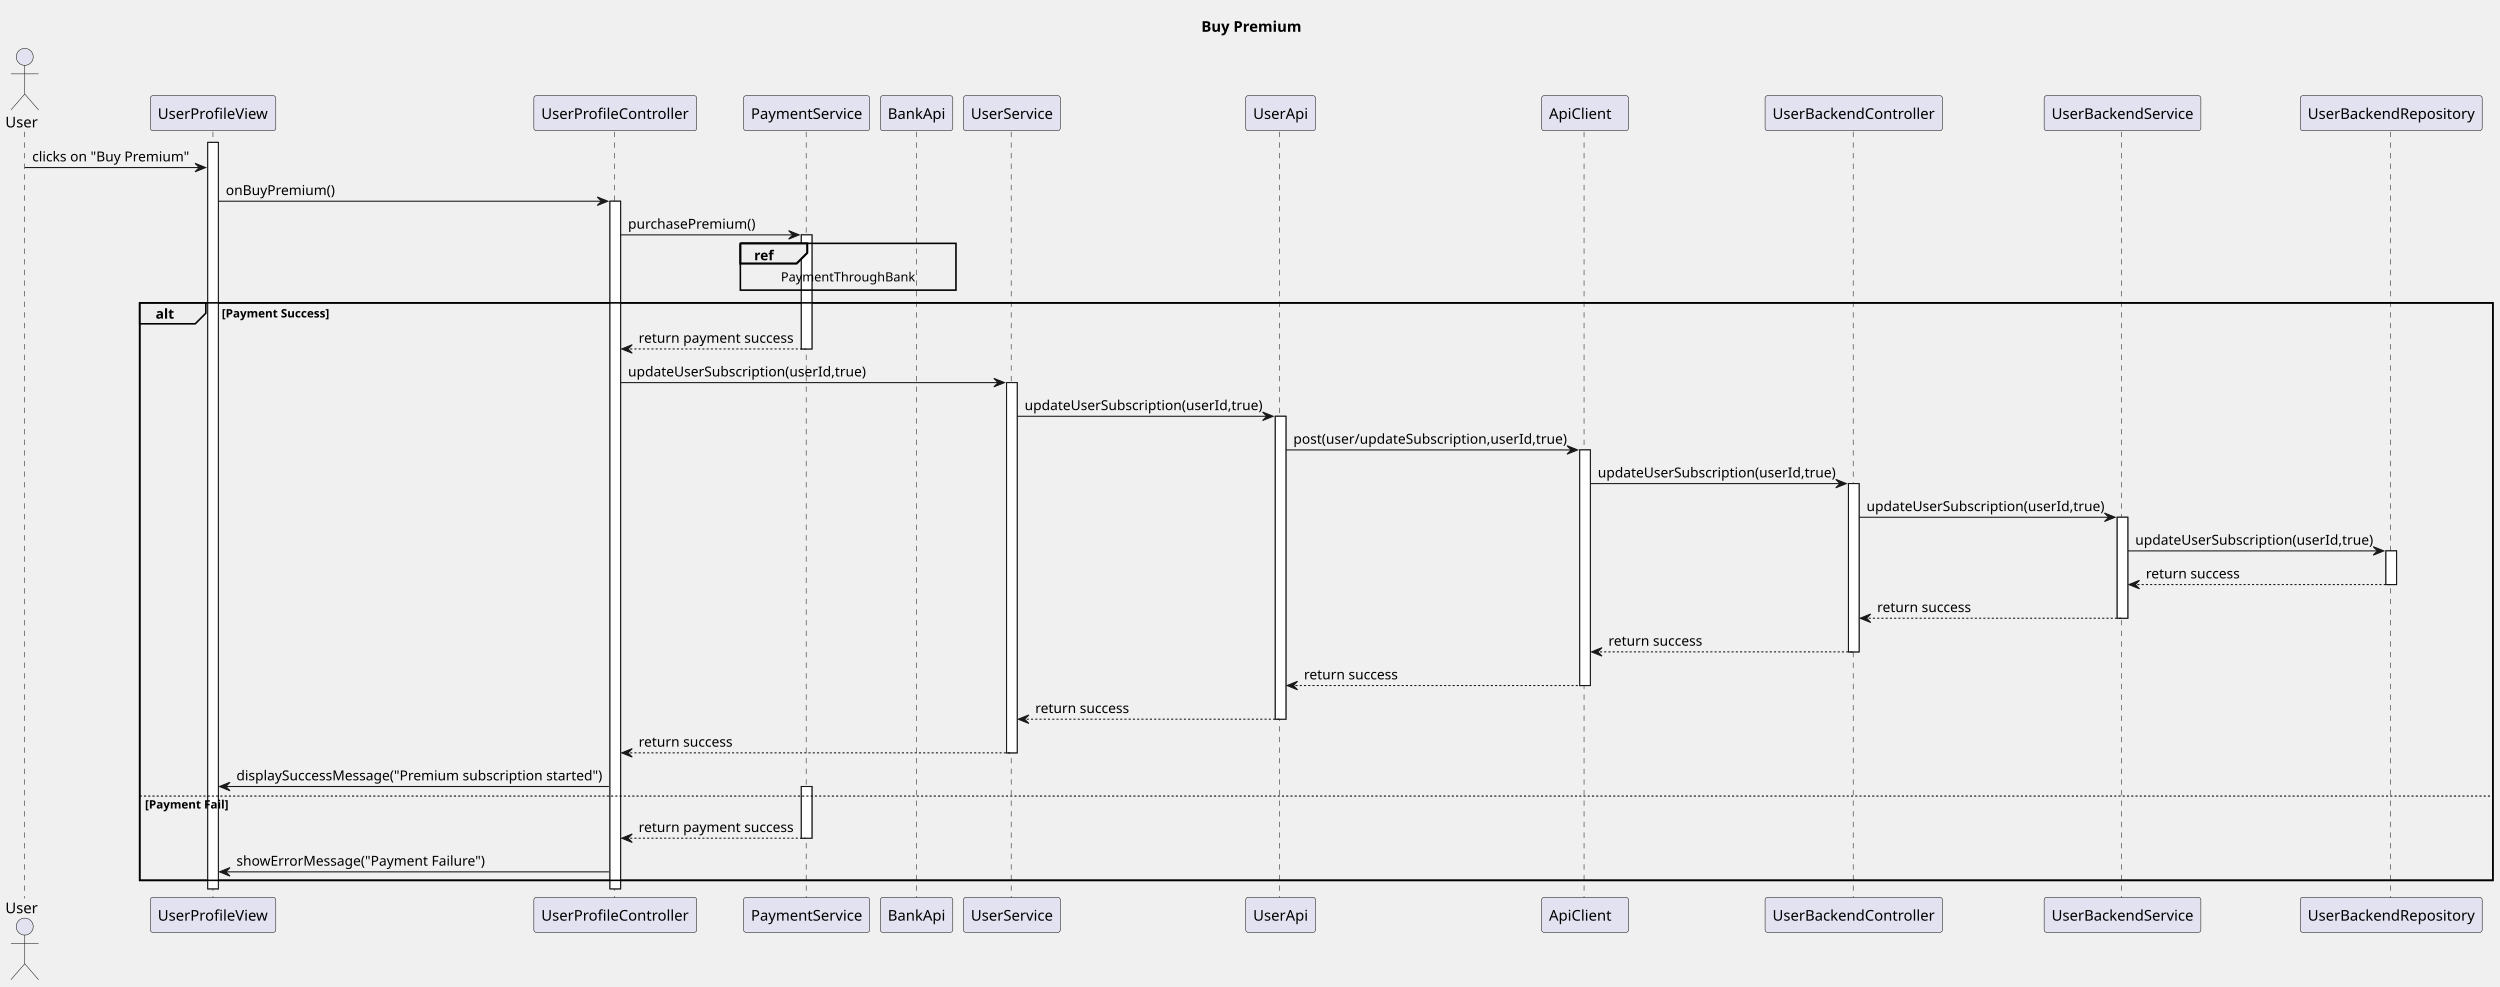
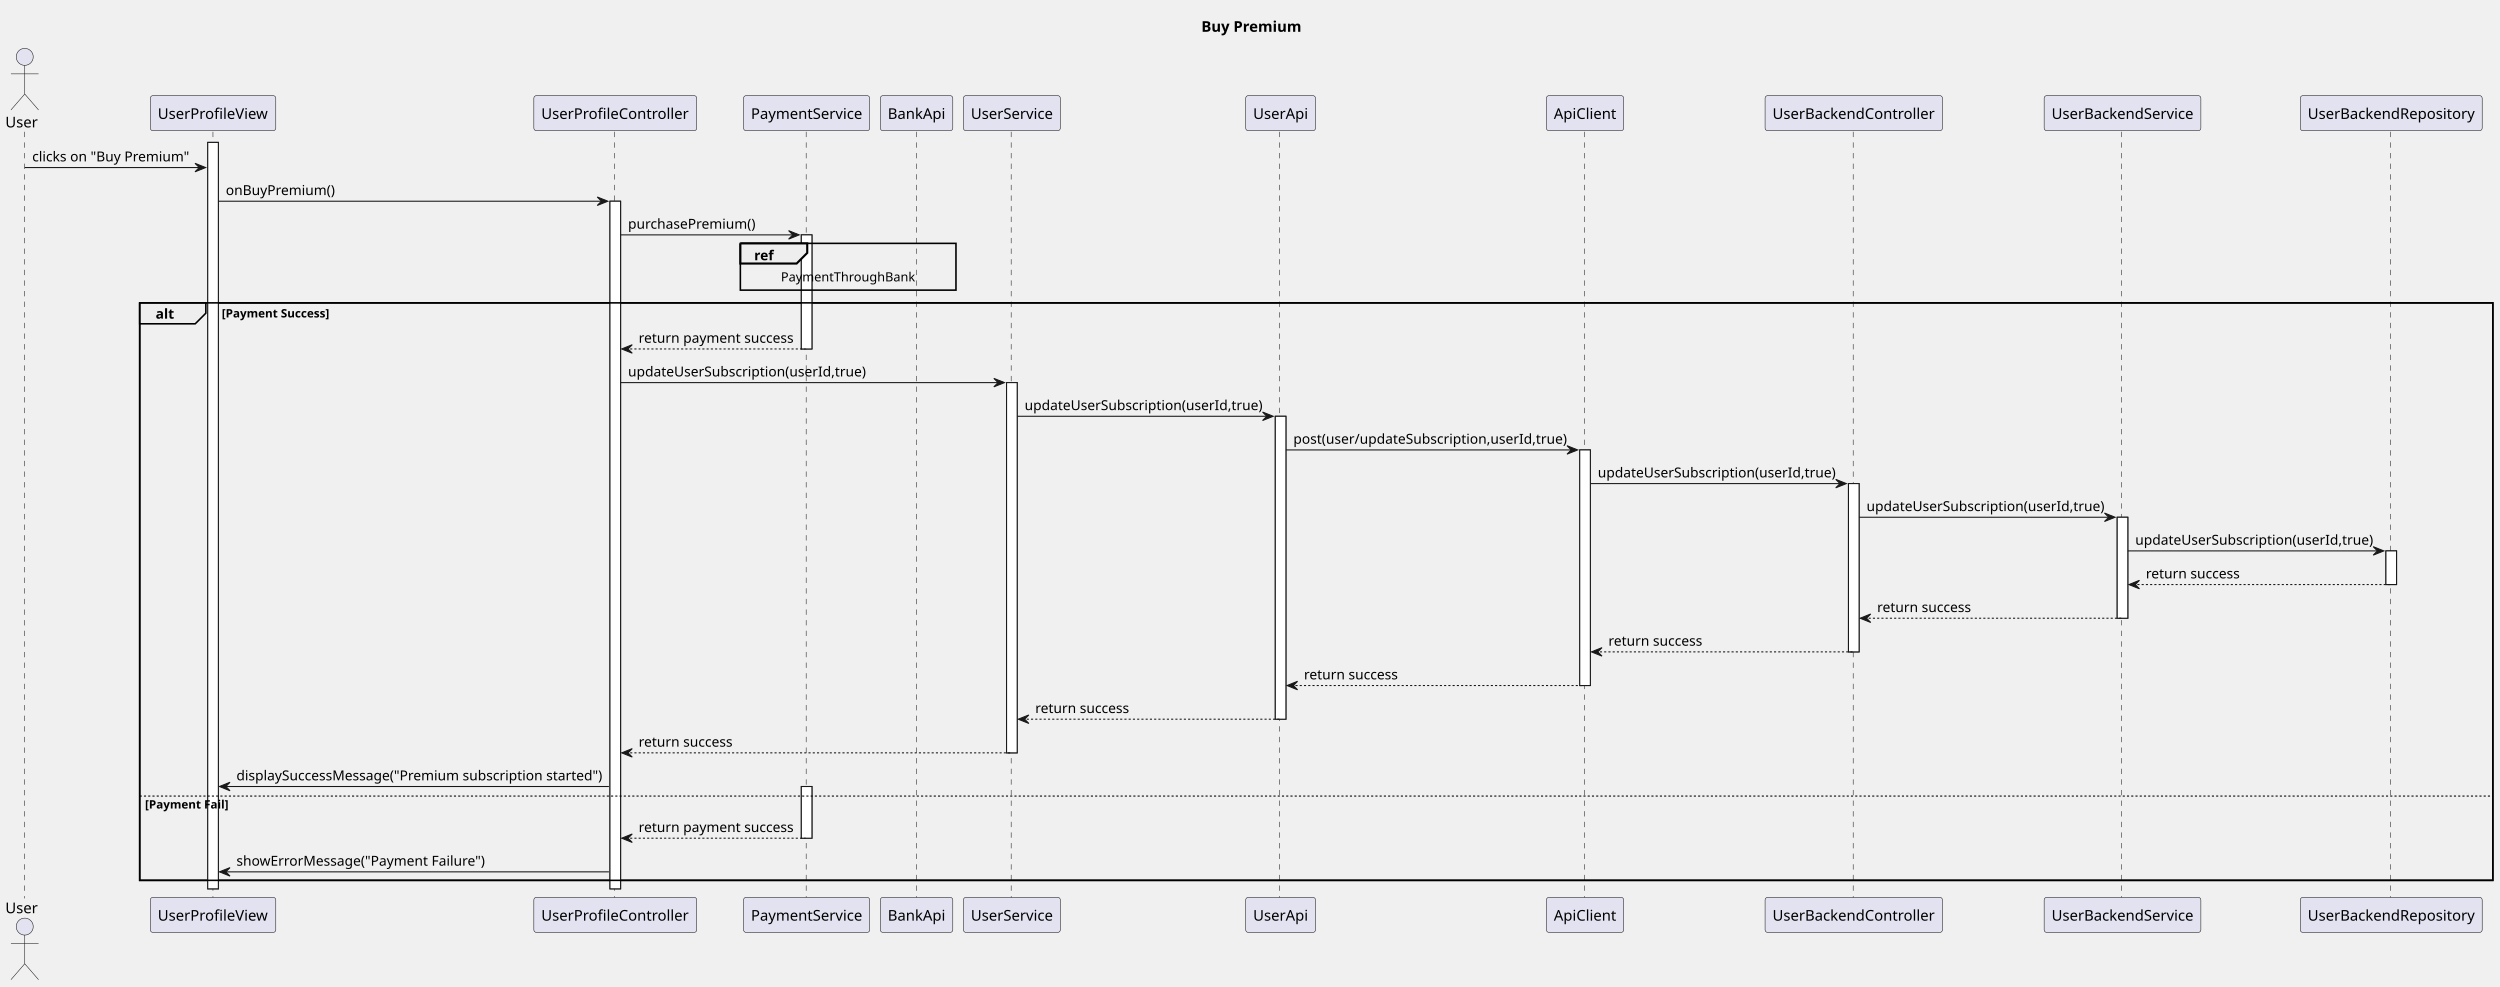
<svg xmlns="http://www.w3.org/2000/svg" contentStyleType="text/css" data-diagram-type="SEQUENCE" height="929px" preserveAspectRatio="none" style="width:2355px;height:929px;background:#FFFFFF;" version="1.1" viewBox="0 0 2355 929" width="2355px" zoomAndPan="magnify">
  <defs />
  <g>
    <text fill="#000000" font-family="sans-serif" font-size="14" font-weight="bold" lengthAdjust="spacing" textLength="93.94" x="1131.647" y="29.966">Buy Premium</text>
    <g>
      <rect fill="#FFFFFF" height="703.152" style="stroke:#181818;stroke-width:1;" width="10" x="195.691" y="134.136" />
    </g>
    <g>
      <rect fill="#FFFFFF" height="647.74" style="stroke:#181818;stroke-width:1;" width="10" x="574.594" y="189.548" />
    </g>
    <g>
      <rect fill="#FFFFFF" height="107.462" style="stroke:#181818;stroke-width:1;" width="10" x="754.845" y="221.254" />
    </g>
    <g>
      <rect fill="#FFFFFF" height="48.688" style="stroke:#181818;stroke-width:1;" width="10" x="754.845" y="740.894" />
    </g>
    <g>
      <rect fill="#FFFFFF" height="348.766" style="stroke:#181818;stroke-width:1;" width="10" x="948.185" y="360.422" />
    </g>
    <g>
      <rect fill="#FFFFFF" height="285.354" style="stroke:#181818;stroke-width:1;" width="10" x="1201.331" y="392.128" />
    </g>
    <g>
      <rect fill="#FFFFFF" height="221.942" style="stroke:#181818;stroke-width:1;" width="10" x="1488.108" y="423.834" />
    </g>
    <g>
      <rect fill="#FFFFFF" height="158.53" style="stroke:#181818;stroke-width:1;" width="10" x="1741.255" y="455.54" />
    </g>
    <g>
      <rect fill="#FFFFFF" height="95.118" style="stroke:#181818;stroke-width:1;" width="10" x="1994.401" y="487.246" />
    </g>
    <g>
      <rect fill="#FFFFFF" height="31.706" style="stroke:#181818;stroke-width:1;" width="10" x="2247.547" y="518.952" />
    </g>
    <rect fill="none" height="543.984" style="stroke:#000000;stroke-width:1.5;" width="2216.637" x="131.597" y="285.304" />
    <g class="participant-lifeline" data-entity-uid="part1" data-qualified-name="User" id="part1-lifeline">
      <g>
        <rect fill="#000000" fill-opacity="0" height="722.152" width="8" x="19.309" y="124.136" />
        <line style="stroke:#181818;stroke-width:0.5;stroke-dasharray:5,5;" x1="23" x2="23" y1="124.136" y2="846.288" />
      </g>
    </g>
    <g class="participant-lifeline" data-entity-uid="part2" data-qualified-name="UserProfileView" id="part2-lifeline">
      <g>
        <rect fill="#000000" fill-opacity="0" height="722.152" width="8" x="196.691" y="124.136" />
        <line style="stroke:#181818;stroke-width:0.5;stroke-dasharray:5,5;" x1="200.597" x2="200.597" y1="124.136" y2="846.288" />
      </g>
    </g>
    <g class="participant-lifeline" data-entity-uid="part3" data-qualified-name="UserProfileController" id="part3-lifeline">
      <g>
        <rect fill="#000000" fill-opacity="0" height="722.152" width="8" x="575.594" y="124.136" />
        <line style="stroke:#181818;stroke-width:0.5;stroke-dasharray:5,5;" x1="578.868" x2="578.868" y1="124.136" y2="846.288" />
      </g>
    </g>
    <g class="participant-lifeline" data-entity-uid="part4" data-qualified-name="PaymentService" id="part4-lifeline">
      <g>
        <rect fill="#000000" fill-opacity="0" height="722.152" width="8" x="755.845" y="124.136" />
        <line style="stroke:#181818;stroke-width:0.5;stroke-dasharray:5,5;" x1="759.415" x2="759.415" y1="124.136" y2="846.288" />
      </g>
    </g>
    <g class="participant-lifeline" data-entity-uid="part5" data-qualified-name="BankApi" id="part5-lifeline">
      <g>
        <rect fill="#000000" fill-opacity="0" height="722.152" width="8" x="859.399" y="124.136" />
        <line style="stroke:#181818;stroke-width:0.5;stroke-dasharray:5,5;" x1="863.274" x2="863.274" y1="124.136" y2="846.288" />
      </g>
    </g>
    <g class="participant-lifeline" data-entity-uid="part6" data-qualified-name="UserService" id="part6-lifeline">
      <g>
        <rect fill="#000000" fill-opacity="0" height="722.152" width="8" x="949.185" y="124.136" />
        <line style="stroke:#181818;stroke-width:0.5;stroke-dasharray:5,5;" x1="952.524" x2="952.524" y1="124.136" y2="846.288" />
      </g>
    </g>
    <g class="participant-lifeline" data-entity-uid="part7" data-qualified-name="UserApi" id="part7-lifeline">
      <g>
        <rect fill="#000000" fill-opacity="0" height="722.152" width="8" x="1202.331" y="124.136" />
        <line style="stroke:#181818;stroke-width:0.5;stroke-dasharray:5,5;" x1="1205.438" x2="1205.438" y1="124.136" y2="846.288" />
      </g>
    </g>
    <g class="participant-lifeline" data-entity-uid="part8" data-qualified-name="ApiClient" id="part8-lifeline">
      <g>
        <rect fill="#000000" fill-opacity="0" height="722.152" width="8" x="1489.108" y="124.136" />
-         <line style="stroke:#181818;stroke-width:0.5;stroke-dasharray:5,5;" x1="1492.173" x2="1492.173" y1="124.136" y2="846.288" />
+         <line style="stroke:#181818;stroke-width:0.5;stroke-dasharray:5,5;" x1="1492.688" x2="1492.688" y1="124.136" y2="846.288" />
      </g>
    </g>
    <g class="participant-lifeline" data-entity-uid="part9" data-qualified-name="UserBackendController" id="part9-lifeline">
      <g>
        <rect fill="#000000" fill-opacity="0" height="722.152" width="8" x="1742.255" y="124.136" />
        <line style="stroke:#181818;stroke-width:0.5;stroke-dasharray:5,5;" x1="1745.703" x2="1745.703" y1="124.136" y2="846.288" />
      </g>
    </g>
    <g class="participant-lifeline" data-entity-uid="part10" data-qualified-name="UserBackendService" id="part10-lifeline">
      <g>
        <rect fill="#000000" fill-opacity="0" height="722.152" width="8" x="1995.401" y="124.136" />
        <line style="stroke:#181818;stroke-width:0.5;stroke-dasharray:5,5;" x1="1998.586" x2="1998.586" y1="124.136" y2="846.288" />
      </g>
    </g>
    <g class="participant-lifeline" data-entity-uid="part11" data-qualified-name="UserBackendRepository" id="part11-lifeline">
      <g>
        <rect fill="#000000" fill-opacity="0" height="722.152" width="8" x="2248.547" y="124.136" />
        <line style="stroke:#181818;stroke-width:0.5;stroke-dasharray:5,5;" x1="2251.86" x2="2251.86" y1="124.136" y2="846.288" />
      </g>
    </g>
    <g class="participant participant-head" data-entity-uid="part1" data-qualified-name="User" id="part1-head">
      <text fill="#000000" font-family="sans-serif" font-size="14" lengthAdjust="spacing" textLength="30.618" x="5" y="120.034">User</text>
      <ellipse cx="23.309" cy="53.568" fill="#E2E2F0" rx="8" ry="8" style="stroke:#181818;stroke-width:0.5;" />
      <path d="M23.309,61.568 L23.309,88.568 M10.309,69.568 L36.309,69.568 M23.309,88.568 L10.309,103.568 M23.309,88.568 L36.309,103.568" fill="none" style="stroke:#181818;stroke-width:0.5;" />
    </g>
    <g class="participant participant-tail" data-entity-uid="part1" data-qualified-name="User" id="part1-tail">
      <text fill="#000000" font-family="sans-serif" font-size="14" lengthAdjust="spacing" textLength="30.618" x="5" y="860.254">User</text>
      <ellipse cx="23.309" cy="872.856" fill="#E2E2F0" rx="8" ry="8" style="stroke:#181818;stroke-width:0.5;" />
      <path d="M23.309,880.856 L23.309,907.856 M10.309,888.856 L36.309,888.856 M23.309,907.856 L10.309,922.856 M23.309,907.856 L36.309,922.856" fill="none" style="stroke:#181818;stroke-width:0.5;" />
    </g>
    <g class="participant participant-head" data-entity-uid="part2" data-qualified-name="UserProfileView" id="part2-head">
      <rect fill="#E2E2F0" height="33.068" rx="2.5" ry="2.5" style="stroke:#181818;stroke-width:0.5;" width="118.188" x="141.597" y="90.068" />
      <text fill="#000000" font-family="sans-serif" font-size="14" lengthAdjust="spacing" textLength="104.188" x="148.597" y="112.034">UserProfileView</text>
    </g>
    <g class="participant participant-tail" data-entity-uid="part2" data-qualified-name="UserProfileView" id="part2-tail">
      <rect fill="#E2E2F0" height="33.068" rx="2.5" ry="2.5" style="stroke:#181818;stroke-width:0.5;" width="118.188" x="141.597" y="845.288" />
      <text fill="#000000" font-family="sans-serif" font-size="14" lengthAdjust="spacing" textLength="104.188" x="148.597" y="867.254">UserProfileView</text>
    </g>
    <g class="participant participant-head" data-entity-uid="part3" data-qualified-name="UserProfileController" id="part3-head">
      <rect fill="#E2E2F0" height="33.068" rx="2.5" ry="2.5" style="stroke:#181818;stroke-width:0.5;" width="153.453" x="502.868" y="90.068" />
      <text fill="#000000" font-family="sans-serif" font-size="14" lengthAdjust="spacing" textLength="139.453" x="509.868" y="112.034">UserProfileController</text>
    </g>
    <g class="participant participant-tail" data-entity-uid="part3" data-qualified-name="UserProfileController" id="part3-tail">
      <rect fill="#E2E2F0" height="33.068" rx="2.5" ry="2.5" style="stroke:#181818;stroke-width:0.5;" width="153.453" x="502.868" y="845.288" />
      <text fill="#000000" font-family="sans-serif" font-size="14" lengthAdjust="spacing" textLength="139.453" x="509.868" y="867.254">UserProfileController</text>
    </g>
    <g class="participant participant-head" data-entity-uid="part4" data-qualified-name="PaymentService" id="part4-head">
      <rect fill="#E2E2F0" height="33.068" rx="2.5" ry="2.5" style="stroke:#181818;stroke-width:0.5;" width="118.86" x="700.415" y="90.068" />
      <text fill="#000000" font-family="sans-serif" font-size="14" lengthAdjust="spacing" textLength="104.86" x="707.415" y="112.034">PaymentService</text>
    </g>
    <g class="participant participant-tail" data-entity-uid="part4" data-qualified-name="PaymentService" id="part4-tail">
      <rect fill="#E2E2F0" height="33.068" rx="2.5" ry="2.5" style="stroke:#181818;stroke-width:0.5;" width="118.86" x="700.415" y="845.288" />
      <text fill="#000000" font-family="sans-serif" font-size="14" lengthAdjust="spacing" textLength="104.86" x="707.415" y="867.254">PaymentService</text>
    </g>
    <g class="participant participant-head" data-entity-uid="part5" data-qualified-name="BankApi" id="part5-head">
      <rect fill="#E2E2F0" height="33.068" rx="2.5" ry="2.5" style="stroke:#181818;stroke-width:0.5;" width="68.25" x="829.274" y="90.068" />
      <text fill="#000000" font-family="sans-serif" font-size="14" lengthAdjust="spacing" textLength="54.25" x="836.274" y="112.034">BankApi</text>
    </g>
    <g class="participant participant-tail" data-entity-uid="part5" data-qualified-name="BankApi" id="part5-tail">
      <rect fill="#E2E2F0" height="33.068" rx="2.5" ry="2.5" style="stroke:#181818;stroke-width:0.5;" width="68.25" x="829.274" y="845.288" />
      <text fill="#000000" font-family="sans-serif" font-size="14" lengthAdjust="spacing" textLength="54.25" x="836.274" y="867.254">BankApi</text>
    </g>
    <g class="participant participant-head" data-entity-uid="part6" data-qualified-name="UserService" id="part6-head">
      <rect fill="#E2E2F0" height="33.068" rx="2.5" ry="2.5" style="stroke:#181818;stroke-width:0.5;" width="91.322" x="907.524" y="90.068" />
      <text fill="#000000" font-family="sans-serif" font-size="14" lengthAdjust="spacing" textLength="77.322" x="914.524" y="112.034">UserService</text>
    </g>
    <g class="participant participant-tail" data-entity-uid="part6" data-qualified-name="UserService" id="part6-tail">
      <rect fill="#E2E2F0" height="33.068" rx="2.5" ry="2.5" style="stroke:#181818;stroke-width:0.5;" width="91.322" x="907.524" y="845.288" />
      <text fill="#000000" font-family="sans-serif" font-size="14" lengthAdjust="spacing" textLength="77.322" x="914.524" y="867.254">UserService</text>
    </g>
    <g class="participant participant-head" data-entity-uid="part7" data-qualified-name="UserApi" id="part7-head">
      <rect fill="#E2E2F0" height="33.068" rx="2.5" ry="2.5" style="stroke:#181818;stroke-width:0.5;" width="65.786" x="1173.438" y="90.068" />
      <text fill="#000000" font-family="sans-serif" font-size="14" lengthAdjust="spacing" textLength="51.786" x="1180.438" y="112.034">UserApi</text>
    </g>
    <g class="participant participant-tail" data-entity-uid="part7" data-qualified-name="UserApi" id="part7-tail">
      <rect fill="#E2E2F0" height="33.068" rx="2.5" ry="2.5" style="stroke:#181818;stroke-width:0.5;" width="65.786" x="1173.438" y="845.288" />
      <text fill="#000000" font-family="sans-serif" font-size="14" lengthAdjust="spacing" textLength="51.786" x="1180.438" y="867.254">UserApi</text>
    </g>
    <g class="participant participant-head" data-entity-uid="part8" data-qualified-name="ApiClient" id="part8-head">
-       <rect fill="#E2E2F0" height="33.068" rx="2.5" ry="2.5" style="stroke:#181818;stroke-width:0.5;" width="81.872" x="1452.173" y="90.068" />
-       <text fill="#000000" font-family="sans-serif" font-size="14" lengthAdjust="spacing" textLength="67.872" x="1459.173" y="112.034">ApiClient</text>
+       <rect fill="#E2E2F0" height="33.068" rx="2.5" ry="2.5" style="stroke:#181818;stroke-width:0.5;" width="72.842" x="1456.688" y="90.068" />
+       <text fill="#000000" font-family="sans-serif" font-size="14" lengthAdjust="spacing" textLength="58.842" x="1463.688" y="112.034">ApiClient</text>
    </g>
    <g class="participant participant-tail" data-entity-uid="part8" data-qualified-name="ApiClient" id="part8-tail">
-       <rect fill="#E2E2F0" height="33.068" rx="2.5" ry="2.5" style="stroke:#181818;stroke-width:0.5;" width="81.872" x="1452.173" y="845.288" />
-       <text fill="#000000" font-family="sans-serif" font-size="14" lengthAdjust="spacing" textLength="67.872" x="1459.173" y="867.254">ApiClient</text>
+       <rect fill="#E2E2F0" height="33.068" rx="2.5" ry="2.5" style="stroke:#181818;stroke-width:0.5;" width="72.842" x="1456.688" y="845.288" />
+       <text fill="#000000" font-family="sans-serif" font-size="14" lengthAdjust="spacing" textLength="58.842" x="1463.688" y="867.254">ApiClient</text>
    </g>
    <g class="participant participant-head" data-entity-uid="part9" data-qualified-name="UserBackendController" id="part9-head">
      <rect fill="#E2E2F0" height="33.068" rx="2.5" ry="2.5" style="stroke:#181818;stroke-width:0.5;" width="167.103" x="1662.703" y="90.068" />
      <text fill="#000000" font-family="sans-serif" font-size="14" lengthAdjust="spacing" textLength="153.103" x="1669.703" y="112.034">UserBackendController</text>
    </g>
    <g class="participant participant-tail" data-entity-uid="part9" data-qualified-name="UserBackendController" id="part9-tail">
      <rect fill="#E2E2F0" height="33.068" rx="2.5" ry="2.5" style="stroke:#181818;stroke-width:0.5;" width="167.103" x="1662.703" y="845.288" />
      <text fill="#000000" font-family="sans-serif" font-size="14" lengthAdjust="spacing" textLength="153.103" x="1669.703" y="867.254">UserBackendController</text>
    </g>
    <g class="participant participant-head" data-entity-uid="part10" data-qualified-name="UserBackendService" id="part10-head">
      <rect fill="#E2E2F0" height="33.068" rx="2.5" ry="2.5" style="stroke:#181818;stroke-width:0.5;" width="147.63" x="1925.586" y="90.068" />
      <text fill="#000000" font-family="sans-serif" font-size="14" lengthAdjust="spacing" textLength="133.63" x="1932.586" y="112.034">UserBackendService</text>
    </g>
    <g class="participant participant-tail" data-entity-uid="part10" data-qualified-name="UserBackendService" id="part10-tail">
      <rect fill="#E2E2F0" height="33.068" rx="2.5" ry="2.5" style="stroke:#181818;stroke-width:0.5;" width="147.63" x="1925.586" y="845.288" />
      <text fill="#000000" font-family="sans-serif" font-size="14" lengthAdjust="spacing" textLength="133.63" x="1932.586" y="867.254">UserBackendService</text>
    </g>
    <g class="participant participant-head" data-entity-uid="part11" data-qualified-name="UserBackendRepository" id="part11-head">
      <rect fill="#E2E2F0" height="33.068" rx="2.5" ry="2.5" style="stroke:#181818;stroke-width:0.5;" width="171.373" x="2166.86" y="90.068" />
      <text fill="#000000" font-family="sans-serif" font-size="14" lengthAdjust="spacing" textLength="157.373" x="2173.86" y="112.034">UserBackendRepository</text>
    </g>
    <g class="participant participant-tail" data-entity-uid="part11" data-qualified-name="UserBackendRepository" id="part11-tail">
      <rect fill="#E2E2F0" height="33.068" rx="2.5" ry="2.5" style="stroke:#181818;stroke-width:0.5;" width="171.373" x="2166.86" y="845.288" />
      <text fill="#000000" font-family="sans-serif" font-size="14" lengthAdjust="spacing" textLength="157.373" x="2173.86" y="867.254">UserBackendRepository</text>
    </g>
    <g>
      <rect fill="#FFFFFF" height="703.152" style="stroke:#181818;stroke-width:1;" width="10" x="195.691" y="134.136" />
    </g>
    <g>
      <rect fill="#FFFFFF" height="647.74" style="stroke:#181818;stroke-width:1;" width="10" x="574.594" y="189.548" />
    </g>
    <g>
      <rect fill="#FFFFFF" height="107.462" style="stroke:#181818;stroke-width:1;" width="10" x="754.845" y="221.254" />
    </g>
    <g>
      <rect fill="#FFFFFF" height="48.688" style="stroke:#181818;stroke-width:1;" width="10" x="754.845" y="740.894" />
    </g>
    <g>
      <rect fill="#FFFFFF" height="348.766" style="stroke:#181818;stroke-width:1;" width="10" x="948.185" y="360.422" />
    </g>
    <g>
      <rect fill="#FFFFFF" height="285.354" style="stroke:#181818;stroke-width:1;" width="10" x="1201.331" y="392.128" />
    </g>
    <g>
      <rect fill="#FFFFFF" height="221.942" style="stroke:#181818;stroke-width:1;" width="10" x="1488.108" y="423.834" />
    </g>
    <g>
      <rect fill="#FFFFFF" height="158.53" style="stroke:#181818;stroke-width:1;" width="10" x="1741.255" y="455.54" />
    </g>
    <g>
      <rect fill="#FFFFFF" height="95.118" style="stroke:#181818;stroke-width:1;" width="10" x="1994.401" y="487.246" />
    </g>
    <g>
      <rect fill="#FFFFFF" height="31.706" style="stroke:#181818;stroke-width:1;" width="10" x="2247.547" y="518.952" />
    </g>
    <g class="message" data-entity-1="part1" data-entity-2="part2" id="msg1">
      <polygon fill="#181818" points="183.691,153.842,193.691,157.842,183.691,161.842,187.691,157.842" style="stroke:#181818;stroke-width:1;" />
      <line style="stroke:#181818;stroke-width:1;" x1="23.309" x2="189.691" y1="157.842" y2="157.842" />
      <text fill="#000000" font-family="sans-serif" font-size="13" lengthAdjust="spacing" textLength="148.382" x="30.309" y="152.033">clicks on "Buy Premium"</text>
    </g>
    <g class="message" data-entity-1="part2" data-entity-2="part3" id="msg2">
      <polygon fill="#181818" points="562.594,185.548,572.594,189.548,562.594,193.548,566.594,189.548" style="stroke:#181818;stroke-width:1;" />
      <line style="stroke:#181818;stroke-width:1;" x1="205.691" x2="568.594" y1="189.548" y2="189.548" />
      <text fill="#000000" font-family="sans-serif" font-size="13" lengthAdjust="spacing" textLength="103.077" x="212.691" y="183.739">onBuyPremium()</text>
    </g>
    <g class="message" data-entity-1="part3" data-entity-2="part4" id="msg3">
      <polygon fill="#181818" points="742.845,217.254,752.845,221.254,742.845,225.254,746.845,221.254" style="stroke:#181818;stroke-width:1;" />
      <line style="stroke:#181818;stroke-width:1;" x1="584.594" x2="748.845" y1="221.254" y2="221.254" />
      <text fill="#000000" font-family="sans-serif" font-size="13" lengthAdjust="spacing" textLength="120.588" x="591.594" y="215.445">purchasePremium()</text>
    </g>
    <rect fill="none" height="44.05" style="stroke:#000000;stroke-width:1.5;" width="203.109" x="697.415" y="229.254" />
    <path d="M697.415,229.254 L760.415,229.254 L760.415,238.254 L750.415,248.254 L697.415,248.254 L697.415,229.254" fill="#EEEEEE" style="stroke:#000000;stroke-width:2;" />
    <text fill="#000000" font-family="sans-serif" font-size="13" font-weight="bold" lengthAdjust="spacing" textLength="18.603" x="710.415" y="245.151">ref</text>
    <text fill="#000000" font-family="sans-serif" font-size="12" lengthAdjust="spacing" textLength="126.721" x="735.609" y="265.082">PaymentThroughBank</text>
    <path d="M131.597,285.304 L193.9,285.304 L193.9,295.01 L183.9,305.01 L131.597,305.01 L131.597,285.304" fill="#EEEEEE" style="stroke:#000000;stroke-width:1.5;" />
    <rect fill="none" height="543.984" style="stroke:#000000;stroke-width:1.5;" width="2216.637" x="131.597" y="285.304" />
    <text fill="#000000" font-family="sans-serif" font-size="13" font-weight="bold" lengthAdjust="spacing" textLength="17.303" x="146.597" y="300.201">alt</text>
    <text fill="#000000" font-family="sans-serif" font-size="11" font-weight="bold" lengthAdjust="spacing" textLength="101.232" x="208.9" y="299.063">[Payment Success]</text>
    <g class="message" data-entity-1="part4" data-entity-2="part3" id="msg4">
      <polygon fill="#181818" points="595.594,324.716,585.594,328.716,595.594,332.716,591.594,328.716" style="stroke:#181818;stroke-width:1;" />
      <line style="stroke:#181818;stroke-width:1;stroke-dasharray:2,2;" x1="589.594" x2="758.845" y1="328.716" y2="328.716" />
      <text fill="#000000" font-family="sans-serif" font-size="13" lengthAdjust="spacing" textLength="146.25" x="601.594" y="322.907">return payment success</text>
    </g>
    <g class="message" data-entity-1="part3" data-entity-2="part6" id="msg5">
      <polygon fill="#181818" points="936.185,356.422,946.185,360.422,936.185,364.422,940.185,360.422" style="stroke:#181818;stroke-width:1;" />
      <line style="stroke:#181818;stroke-width:1;" x1="584.594" x2="942.185" y1="360.422" y2="360.422" />
      <text fill="#000000" font-family="sans-serif" font-size="13" lengthAdjust="spacing" textLength="224.146" x="591.594" y="354.613">updateUserSubscription(userId,true)</text>
    </g>
    <g class="message" data-entity-1="part6" data-entity-2="part7" id="msg6">
      <polygon fill="#181818" points="1189.331,388.128,1199.331,392.128,1189.331,396.128,1193.331,392.128" style="stroke:#181818;stroke-width:1;" />
      <line style="stroke:#181818;stroke-width:1;" x1="958.185" x2="1195.331" y1="392.128" y2="392.128" />
      <text fill="#000000" font-family="sans-serif" font-size="13" lengthAdjust="spacing" textLength="224.146" x="965.185" y="386.319">updateUserSubscription(userId,true)</text>
    </g>
    <g class="message" data-entity-1="part7" data-entity-2="part8" id="msg7">
      <polygon fill="#181818" points="1476.108,419.834,1486.108,423.834,1476.108,427.834,1480.108,423.834" style="stroke:#181818;stroke-width:1;" />
      <line style="stroke:#181818;stroke-width:1;" x1="1211.331" x2="1482.108" y1="423.834" y2="423.834" />
      <text fill="#000000" font-family="sans-serif" font-size="13" lengthAdjust="spacing" textLength="257.777" x="1218.331" y="418.025">post(user/updateSubscription,userId,true)</text>
    </g>
    <g class="message" data-entity-1="part8" data-entity-2="part9" id="msg8">
      <polygon fill="#181818" points="1729.255,451.54,1739.255,455.54,1729.255,459.54,1733.255,455.54" style="stroke:#181818;stroke-width:1;" />
      <line style="stroke:#181818;stroke-width:1;" x1="1498.108" x2="1735.255" y1="455.54" y2="455.54" />
      <text fill="#000000" font-family="sans-serif" font-size="13" lengthAdjust="spacing" textLength="224.146" x="1505.108" y="449.731">updateUserSubscription(userId,true)</text>
    </g>
    <g class="message" data-entity-1="part9" data-entity-2="part10" id="msg9">
      <polygon fill="#181818" points="1982.401,483.246,1992.401,487.246,1982.401,491.246,1986.401,487.246" style="stroke:#181818;stroke-width:1;" />
      <line style="stroke:#181818;stroke-width:1;" x1="1751.255" x2="1988.401" y1="487.246" y2="487.246" />
      <text fill="#000000" font-family="sans-serif" font-size="13" lengthAdjust="spacing" textLength="224.146" x="1758.255" y="481.437">updateUserSubscription(userId,true)</text>
    </g>
    <g class="message" data-entity-1="part10" data-entity-2="part11" id="msg10">
      <polygon fill="#181818" points="2235.547,514.952,2245.547,518.952,2235.547,522.952,2239.547,518.952" style="stroke:#181818;stroke-width:1;" />
      <line style="stroke:#181818;stroke-width:1;" x1="2004.401" x2="2241.547" y1="518.952" y2="518.952" />
      <text fill="#000000" font-family="sans-serif" font-size="13" lengthAdjust="spacing" textLength="224.146" x="2011.401" y="513.143">updateUserSubscription(userId,true)</text>
    </g>
    <g class="message" data-entity-1="part11" data-entity-2="part10" id="msg11">
      <polygon fill="#181818" points="2015.401,546.658,2005.401,550.658,2015.401,554.658,2011.401,550.658" style="stroke:#181818;stroke-width:1;" />
      <line style="stroke:#181818;stroke-width:1;stroke-dasharray:2,2;" x1="2009.401" x2="2251.547" y1="550.658" y2="550.658" />
      <text fill="#000000" font-family="sans-serif" font-size="13" lengthAdjust="spacing" textLength="88.738" x="2021.401" y="544.849">return success</text>
    </g>
    <g class="message" data-entity-1="part10" data-entity-2="part9" id="msg12">
      <polygon fill="#181818" points="1762.255,578.364,1752.255,582.364,1762.255,586.364,1758.255,582.364" style="stroke:#181818;stroke-width:1;" />
      <line style="stroke:#181818;stroke-width:1;stroke-dasharray:2,2;" x1="1756.255" x2="1998.401" y1="582.364" y2="582.364" />
      <text fill="#000000" font-family="sans-serif" font-size="13" lengthAdjust="spacing" textLength="88.738" x="1768.255" y="576.555">return success</text>
    </g>
    <g class="message" data-entity-1="part9" data-entity-2="part8" id="msg13">
      <polygon fill="#181818" points="1509.108,610.07,1499.108,614.07,1509.108,618.07,1505.108,614.07" style="stroke:#181818;stroke-width:1;" />
      <line style="stroke:#181818;stroke-width:1;stroke-dasharray:2,2;" x1="1503.108" x2="1745.255" y1="614.07" y2="614.07" />
      <text fill="#000000" font-family="sans-serif" font-size="13" lengthAdjust="spacing" textLength="88.738" x="1515.108" y="608.261">return success</text>
    </g>
    <g class="message" data-entity-1="part8" data-entity-2="part7" id="msg14">
      <polygon fill="#181818" points="1222.331,641.776,1212.331,645.776,1222.331,649.776,1218.331,645.776" style="stroke:#181818;stroke-width:1;" />
      <line style="stroke:#181818;stroke-width:1;stroke-dasharray:2,2;" x1="1216.331" x2="1492.108" y1="645.776" y2="645.776" />
      <text fill="#000000" font-family="sans-serif" font-size="13" lengthAdjust="spacing" textLength="88.738" x="1228.331" y="639.967">return success</text>
    </g>
    <g class="message" data-entity-1="part7" data-entity-2="part6" id="msg15">
      <polygon fill="#181818" points="969.185,673.482,959.185,677.482,969.185,681.482,965.185,677.482" style="stroke:#181818;stroke-width:1;" />
      <line style="stroke:#181818;stroke-width:1;stroke-dasharray:2,2;" x1="963.185" x2="1205.331" y1="677.482" y2="677.482" />
      <text fill="#000000" font-family="sans-serif" font-size="13" lengthAdjust="spacing" textLength="88.738" x="975.185" y="671.673">return success</text>
    </g>
    <g class="message" data-entity-1="part6" data-entity-2="part3" id="msg16">
      <polygon fill="#181818" points="595.594,705.188,585.594,709.188,595.594,713.188,591.594,709.188" style="stroke:#181818;stroke-width:1;" />
      <line style="stroke:#181818;stroke-width:1;stroke-dasharray:2,2;" x1="589.594" x2="952.185" y1="709.188" y2="709.188" />
      <text fill="#000000" font-family="sans-serif" font-size="13" lengthAdjust="spacing" textLength="88.738" x="601.594" y="703.379">return success</text>
    </g>
    <g class="message" data-entity-1="part3" data-entity-2="part2" id="msg17">
      <polygon fill="#181818" points="216.691,736.894,206.691,740.894,216.691,744.894,212.691,740.894" style="stroke:#181818;stroke-width:1;" />
      <line style="stroke:#181818;stroke-width:1;" x1="210.691" x2="573.594" y1="740.894" y2="740.894" />
      <text fill="#000000" font-family="sans-serif" font-size="13" lengthAdjust="spacing" textLength="344.903" x="222.691" y="735.085">displaySuccessMessage("Premium subscription started")</text>
    </g>
    <line style="stroke:#000000;stroke-width:1;stroke-dasharray:2,2;" x1="131.597" x2="2348.234" y1="749.894" y2="749.894" />
    <text fill="#000000" font-family="sans-serif" font-size="11" font-weight="bold" lengthAdjust="spacing" textLength="78.253" x="136.597" y="761.653">[Payment Fail]</text>
    <g class="message" data-entity-1="part4" data-entity-2="part3" id="msg18">
      <polygon fill="#181818" points="595.594,785.582,585.594,789.582,595.594,793.582,591.594,789.582" style="stroke:#181818;stroke-width:1;" />
      <line style="stroke:#181818;stroke-width:1;stroke-dasharray:2,2;" x1="589.594" x2="758.845" y1="789.582" y2="789.582" />
      <text fill="#000000" font-family="sans-serif" font-size="13" lengthAdjust="spacing" textLength="146.25" x="601.594" y="783.773">return payment success</text>
    </g>
    <g class="message" data-entity-1="part3" data-entity-2="part2" id="msg19">
      <polygon fill="#181818" points="216.691,817.288,206.691,821.288,216.691,825.288,212.691,821.288" style="stroke:#181818;stroke-width:1;" />
      <line style="stroke:#181818;stroke-width:1;" x1="210.691" x2="573.594" y1="821.288" y2="821.288" />
      <text fill="#000000" font-family="sans-serif" font-size="13" lengthAdjust="spacing" textLength="235.014" x="222.691" y="815.479">showErrorMessage("Payment Failure")</text>
    </g>
  </g>
</svg>
